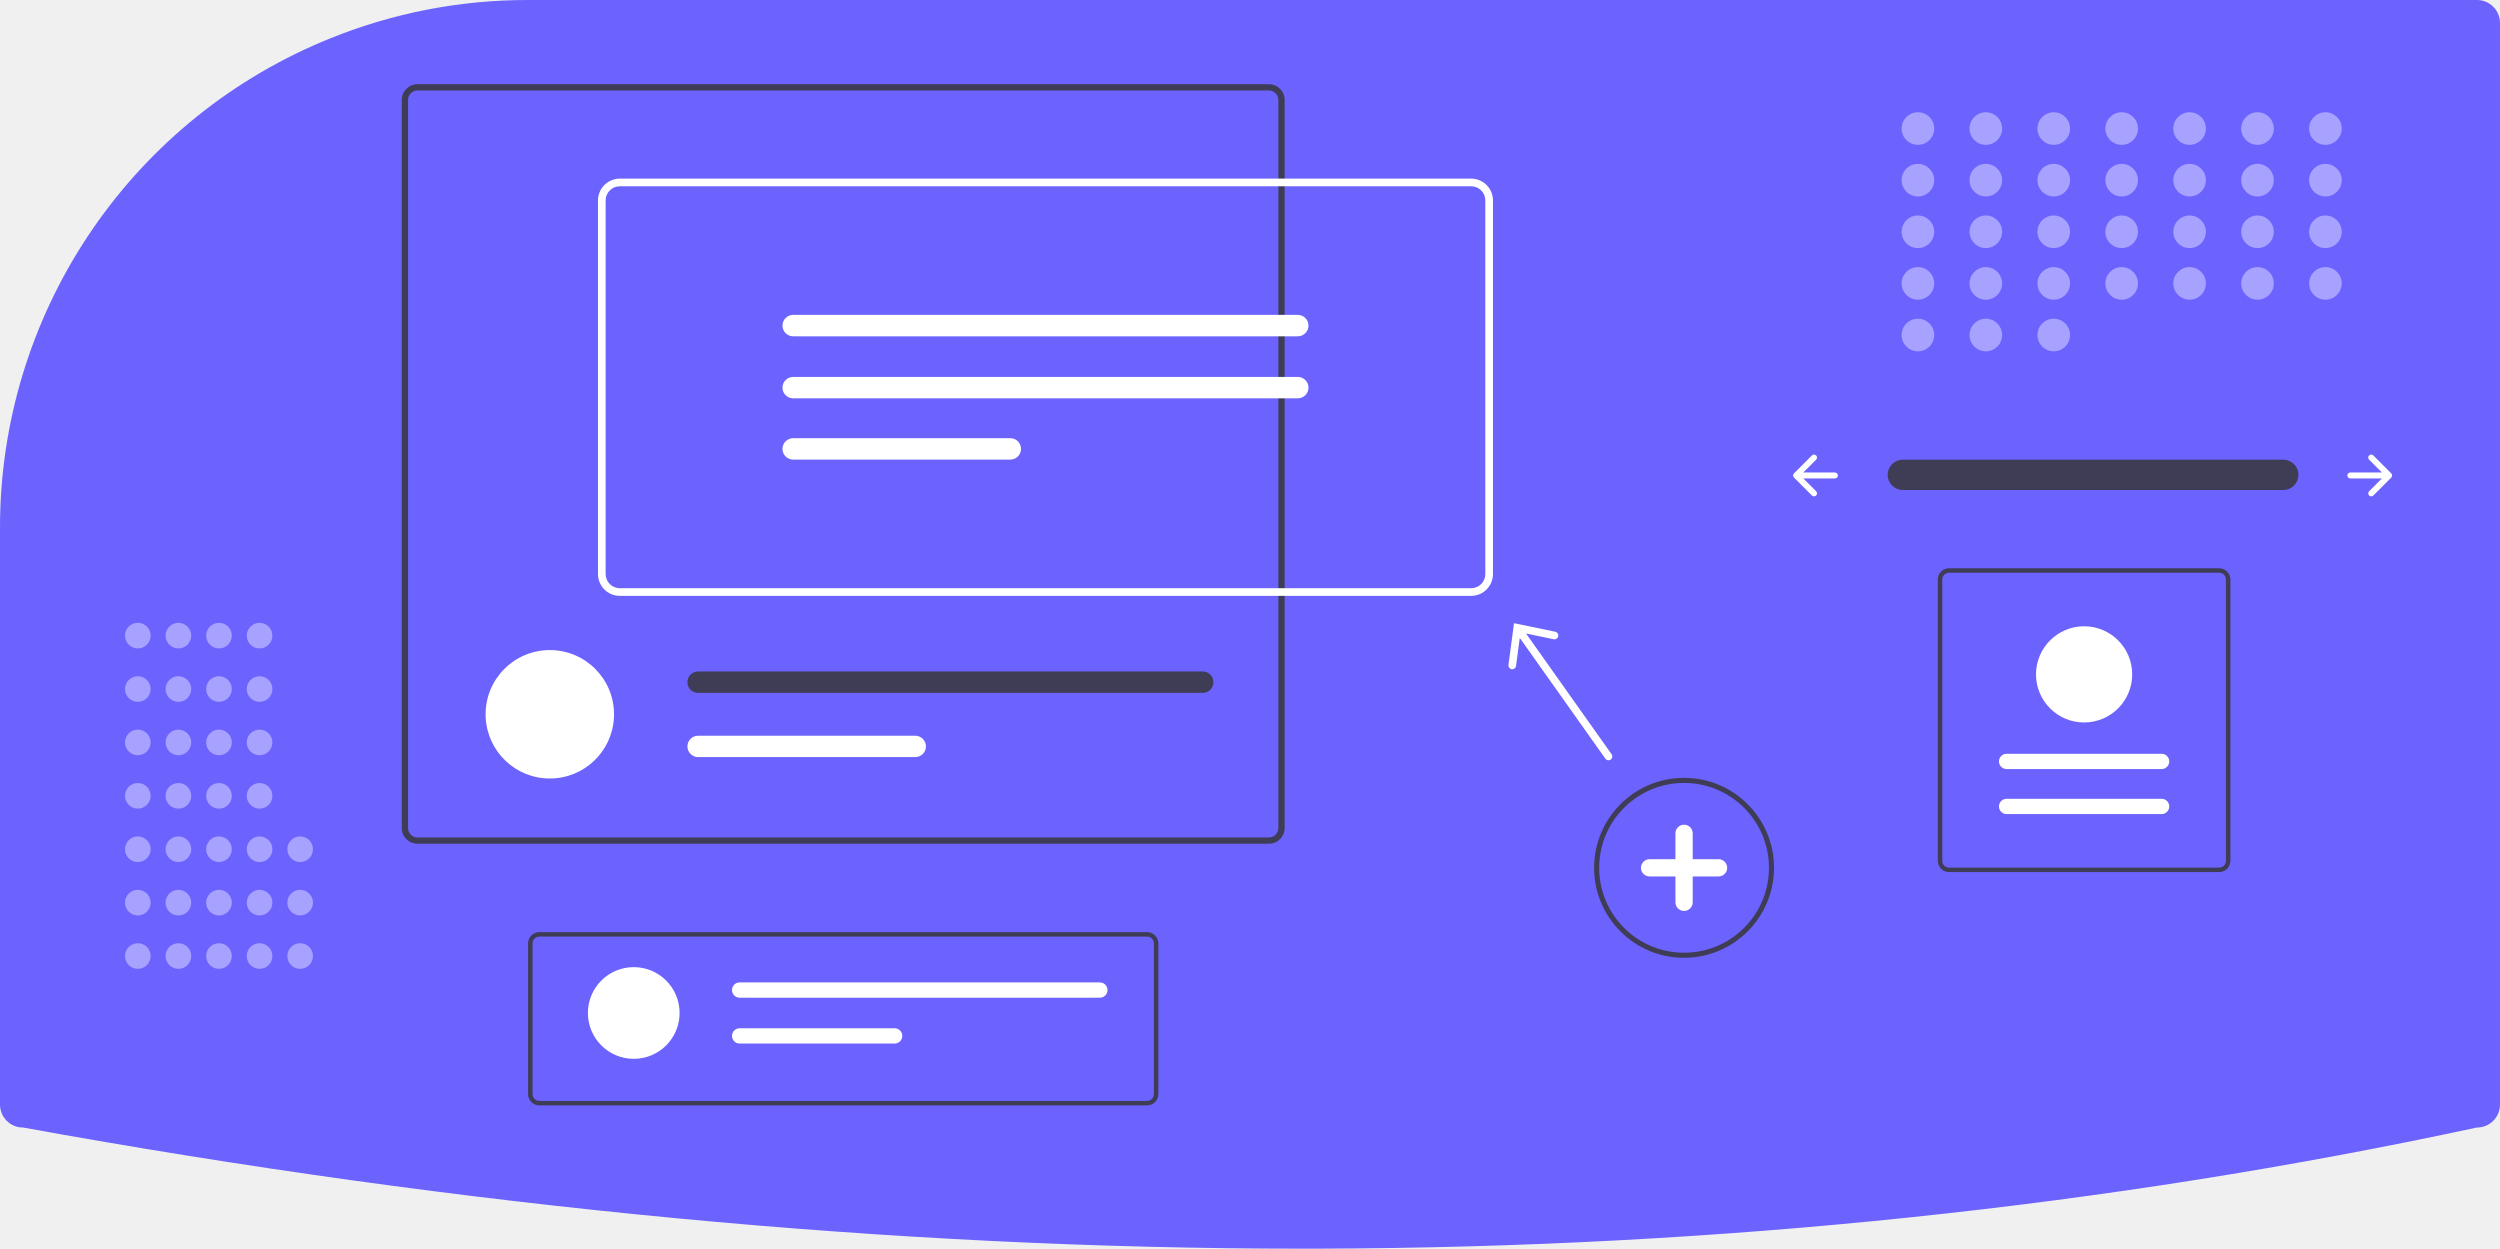
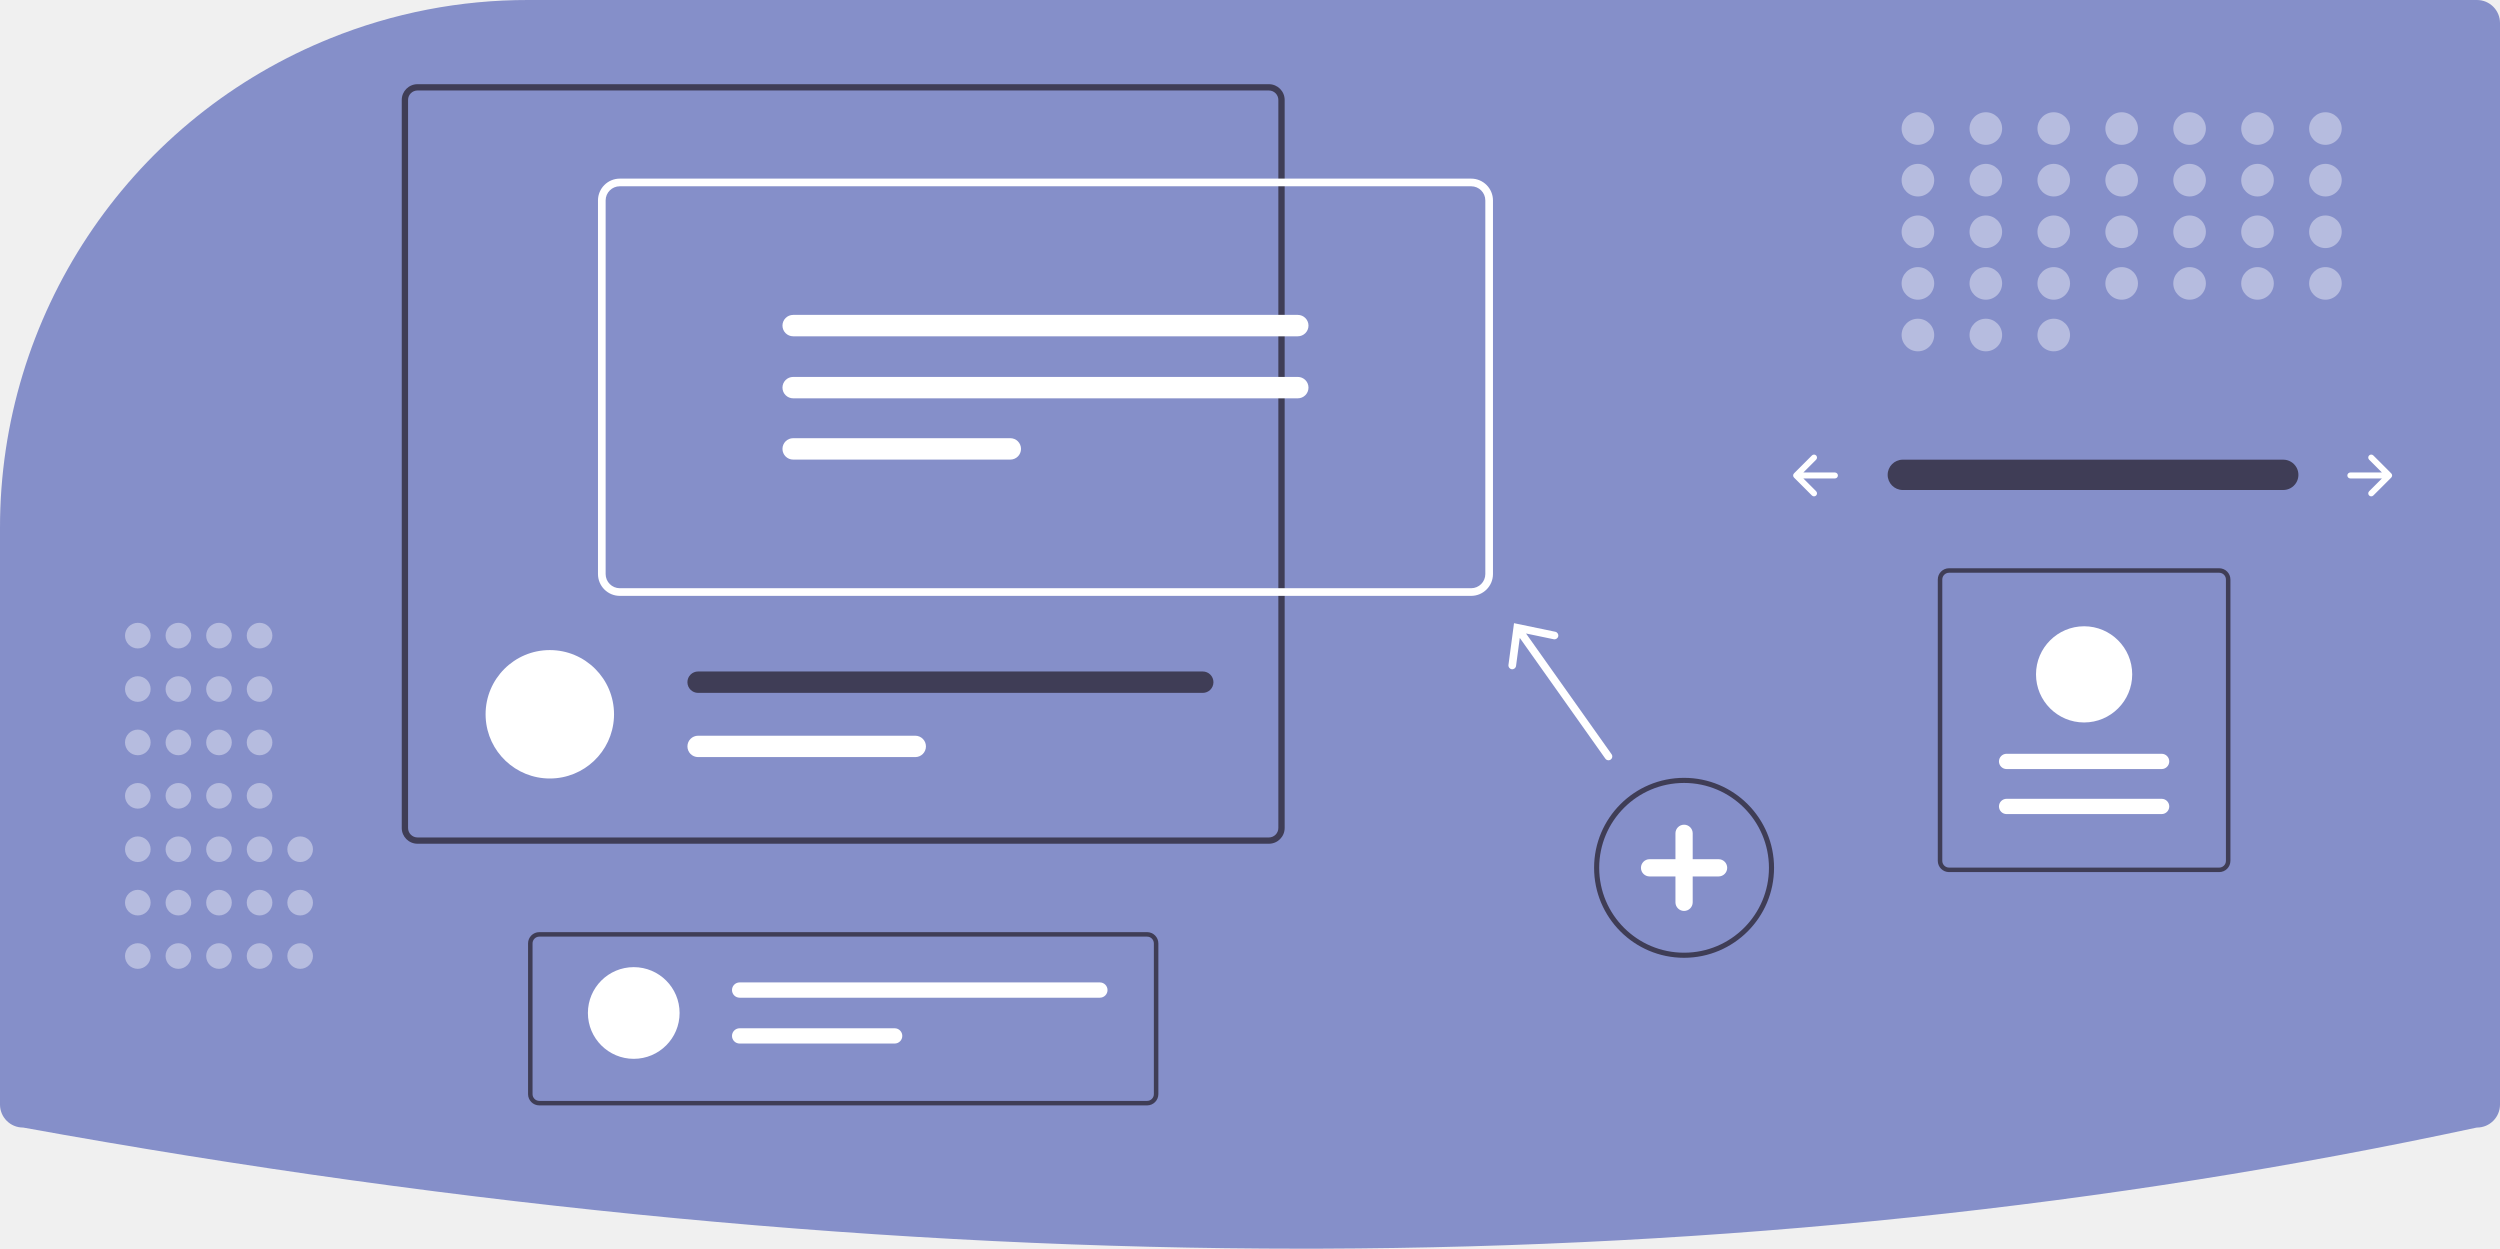
<svg xmlns="http://www.w3.org/2000/svg" data-name="Layer 1" width="980" height="489.48" viewBox="0 0 980 489.48">
-   <path d="M317.06,205.26a205.979,205.979,0,0,0-77.685,15.067c-.994.407-1.991.816-2.988,1.235A206.781,206.781,0,0,0,110,412.32v225.94a9.01,9.01,0,0,0,9,9l.179.016c173.467,31.502,342.106,47.465,501.372,47.465q3.582,0,7.156-.011c156.555-.477,308.994-16.439,453.083-47.447l.21-.022a9.01,9.01,0,0,0,9-9v-424a9.01,9.01,0,0,0-9-9Z" transform="translate(-110 -205.2598)" fill="#6c63ff" />
+   <path d="M317.06,205.26a205.979,205.979,0,0,0-77.685,15.067c-.994.407-1.991.816-2.988,1.235A206.781,206.781,0,0,0,110,412.32v225.94a9.01,9.01,0,0,0,9,9l.179.016c173.467,31.502,342.106,47.465,501.372,47.465q3.582,0,7.156-.011c156.555-.477,308.994-16.439,453.083-47.447l.21-.022a9.01,9.01,0,0,0,9-9v-424a9.01,9.01,0,0,0-9-9Z" transform="translate(-110 -205.2598)" fill="#858FC9" />
  <path id="f4300551-56ef-4356-8f30-d0080b223343-709" data-name="Path 40" d="M855.799,385.452a5.947,5.947,0,0,0,0,11.892H1004.885a5.947,5.947,0,1,0,.195-11.892q-.098-.002-.195,0Z" transform="translate(-110 -205.2598)" fill="#3f3d56" />
  <path d="M1038.694,383.797a1.17,1.17,0,0,0,0,1.655l5.023,5.023H1031.331a1.17,1.17,0,1,0,0,2.34H1043.717l-5.023,5.023a1.17,1.17,0,1,0,1.655,1.655l7.02-7.02a1.17,1.17,0,0,0,0-1.655l-7.02-7.02A1.17,1.17,0,0,0,1038.694,383.797Z" transform="translate(-110 -205.2598)" fill="#fff" />
  <path d="M821.927,383.797a1.17,1.17,0,0,1,0,1.655l-5.023,5.023h12.386a1.17,1.17,0,1,1,0,2.34H816.905l5.023,5.023a1.17,1.17,0,0,1-1.655,1.655l-7.02-7.02a1.17,1.17,0,0,1,0-1.655l7.02-7.02A1.17,1.17,0,0,1,821.927,383.797Z" transform="translate(-110 -205.2598)" fill="#fff" />
  <g opacity="0.4">
    <circle cx="751.82" cy="50.39" r="6.39" fill="#fff" />
    <circle cx="778.445" cy="50.39" r="6.39" fill="#fff" />
    <circle cx="805.069" cy="50.39" r="6.39" fill="#fff" />
    <circle cx="831.694" cy="50.39" r="6.39" fill="#fff" />
    <circle cx="858.318" cy="50.39" r="6.39" fill="#fff" />
    <circle cx="884.943" cy="50.39" r="6.39" fill="#fff" />
    <circle cx="911.567" cy="50.39" r="6.39" fill="#fff" />
    <circle cx="751.82" cy="70.625" r="6.39" fill="#fff" />
    <circle cx="778.445" cy="70.625" r="6.39" fill="#fff" />
    <circle cx="805.069" cy="70.625" r="6.39" fill="#fff" />
    <circle cx="831.694" cy="70.625" r="6.39" fill="#fff" />
    <circle cx="858.318" cy="70.625" r="6.39" fill="#fff" />
    <circle cx="884.943" cy="70.625" r="6.39" fill="#fff" />
    <circle cx="911.567" cy="70.625" r="6.39" fill="#fff" />
    <circle cx="751.82" cy="90.859" r="6.39" fill="#fff" />
    <circle cx="778.445" cy="90.859" r="6.39" fill="#fff" />
    <circle cx="805.069" cy="90.859" r="6.39" fill="#fff" />
    <circle cx="831.694" cy="90.859" r="6.39" fill="#fff" />
    <circle cx="858.318" cy="90.859" r="6.39" fill="#fff" />
    <circle cx="884.943" cy="90.859" r="6.39" fill="#fff" />
    <circle cx="911.567" cy="90.859" r="6.39" fill="#fff" />
    <circle cx="751.82" cy="111.094" r="6.39" fill="#fff" />
    <circle cx="778.445" cy="111.094" r="6.39" fill="#fff" />
    <circle cx="751.82" cy="131.329" r="6.39" fill="#fff" />
    <circle cx="778.445" cy="131.329" r="6.39" fill="#fff" />
    <circle cx="805.069" cy="131.329" r="6.39" fill="#fff" />
    <circle cx="805.069" cy="111.094" r="6.39" fill="#fff" />
    <circle cx="831.694" cy="111.094" r="6.39" fill="#fff" />
    <circle cx="858.318" cy="111.094" r="6.39" fill="#fff" />
    <circle cx="884.943" cy="111.094" r="6.39" fill="#fff" />
    <circle cx="911.567" cy="111.094" r="6.39" fill="#fff" />
  </g>
  <path d="M770.157,580.719a35.272,35.272,0,1,1,35.272-35.272A35.313,35.313,0,0,1,770.157,580.719Zm0-68.545a33.272,33.272,0,1,0,33.272,33.272A33.31,33.31,0,0,0,770.157,512.174Z" transform="translate(-110 -205.2598)" fill="#3f3d56" />
  <path d="M783.681,542.065H773.538V531.923a3.381,3.381,0,0,0-6.762,0v10.142H756.634a3.381,3.381,0,0,0,0,6.762h10.142v10.142a3.381,3.381,0,0,0,6.762,0V548.827h10.142a3.381,3.381,0,1,0,0-6.762Z" transform="translate(-110 -205.2598)" fill="#fff" />
  <g opacity="0.4">
    <circle cx="54.024" cy="374.766" r="5.024" fill="#fff" />
    <circle cx="54.024" cy="353.833" r="5.024" fill="#fff" />
    <circle cx="54.024" cy="332.9" r="5.024" fill="#fff" />
    <circle cx="54.024" cy="311.967" r="5.024" fill="#fff" />
    <circle cx="54.024" cy="291.034" r="5.024" fill="#fff" />
    <circle cx="54.024" cy="270.101" r="5.024" fill="#fff" />
    <circle cx="54.024" cy="249.168" r="5.024" fill="#fff" />
    <circle cx="69.933" cy="374.766" r="5.024" fill="#fff" />
    <circle cx="69.933" cy="353.833" r="5.024" fill="#fff" />
    <circle cx="69.933" cy="332.9" r="5.024" fill="#fff" />
    <circle cx="69.933" cy="311.967" r="5.024" fill="#fff" />
    <circle cx="69.933" cy="291.034" r="5.024" fill="#fff" />
    <circle cx="69.933" cy="270.101" r="5.024" fill="#fff" />
    <circle cx="69.933" cy="249.168" r="5.024" fill="#fff" />
    <circle cx="85.842" cy="374.766" r="5.024" fill="#fff" />
    <circle cx="85.842" cy="353.833" r="5.024" fill="#fff" />
    <circle cx="85.842" cy="332.9" r="5.024" fill="#fff" />
    <circle cx="85.842" cy="311.967" r="5.024" fill="#fff" />
    <circle cx="85.842" cy="291.034" r="5.024" fill="#fff" />
    <circle cx="85.842" cy="270.101" r="5.024" fill="#fff" />
    <circle cx="85.842" cy="249.168" r="5.024" fill="#fff" />
    <circle cx="101.751" cy="374.766" r="5.024" fill="#fff" />
    <circle cx="101.751" cy="353.833" r="5.024" fill="#fff" />
    <circle cx="117.66" cy="374.766" r="5.024" fill="#fff" />
    <circle cx="117.66" cy="353.833" r="5.024" fill="#fff" />
    <circle cx="117.66" cy="332.9" r="5.024" fill="#fff" />
    <circle cx="101.751" cy="332.9" r="5.024" fill="#fff" />
    <circle cx="101.751" cy="311.967" r="5.024" fill="#fff" />
    <circle cx="101.751" cy="291.034" r="5.024" fill="#fff" />
    <circle cx="101.751" cy="270.101" r="5.024" fill="#fff" />
    <circle cx="101.751" cy="249.168" r="5.024" fill="#fff" />
  </g>
  <path d="M607.408,238.262H273.666a6.189,6.189,0,0,0-6.182,6.182v285.383a6.189,6.189,0,0,0,6.182,6.182H607.408a6.189,6.189,0,0,0,6.182-6.182V244.444A6.189,6.189,0,0,0,607.408,238.262Zm3.705,291.566a3.718,3.718,0,0,1-3.705,3.716H273.666a3.711,3.711,0,0,1-3.705-3.716V244.444a3.711,3.711,0,0,1,3.705-3.716H607.408a3.718,3.718,0,0,1,3.705,3.716Z" transform="translate(-110 -205.2598)" fill="#3f3d56" />
  <path d="M350.702,485.266c0,.44-.012.88-.035,1.308a25.175,25.175,0,0,1-50.281,0c-.023-.428-.035-.868-.035-1.308a25.175,25.175,0,1,1,50.35,0Z" transform="translate(-110 -205.2598)" fill="#fff" />
  <path d="M581.475,468.479H383.663a4.197,4.197,0,0,0,0,8.394H581.475a4.197,4.197,0,0,0,0-8.394Z" transform="translate(-110 -205.2598)" fill="#3f3d56" />
  <path d="M468.78,493.66H383.663a4.191,4.191,0,0,0,0,8.382h85.117a4.191,4.191,0,1,0,0-8.382Z" transform="translate(-110 -205.2598)" fill="#fff" />
  <path d="M686.698,438.841H352.958a8.559,8.559,0,0,1-8.549-8.55V283.829a8.559,8.559,0,0,1,8.549-8.549H686.698a8.559,8.559,0,0,1,8.549,8.549V430.291A8.559,8.559,0,0,1,686.698,438.841ZM352.958,278.28a5.555,5.555,0,0,0-5.549,5.549V430.291a5.556,5.556,0,0,0,5.549,5.55H686.698a5.556,5.556,0,0,0,5.549-5.55V283.829a5.555,5.555,0,0,0-5.549-5.549Z" transform="translate(-110 -205.2598)" fill="#fff" />
  <path d="M420.924,328.699a4.196,4.196,0,1,0,0,8.392H618.732a4.196,4.196,0,1,0,0-8.392Z" transform="translate(-110 -205.2598)" fill="#fff" />
  <path d="M420.924,353.012a4.196,4.196,0,0,0,0,8.392H618.732a4.196,4.196,0,0,0,0-8.392Z" transform="translate(-110 -205.2598)" fill="#fff" />
  <path d="M420.924,377.03a4.196,4.196,0,0,0,0,8.392h85.117a4.196,4.196,0,0,0,0-8.392Z" transform="translate(-110 -205.2598)" fill="#fff" />
  <path d="M741.724,500.893l-33.52-47.307,10.851,2.261a1.501,1.501,0,1,0,.612-2.939l-16.171-3.366-2.183,16.371a1.501,1.501,0,1,0,2.976.396l1.463-10.993L739.276,502.627a1.5,1.5,0,1,0,2.447-1.734Z" transform="translate(-110 -205.2598)" fill="#fff" />
  <path d="M559.666,638.58H321.409a4.417,4.417,0,0,1-4.412-4.412V575.067a4.417,4.417,0,0,1,4.412-4.412h238.257a4.417,4.417,0,0,1,4.412,4.412v59.101A4.417,4.417,0,0,1,559.666,638.58Zm-238.257-66.161a2.65,2.65,0,0,0-2.647,2.647v59.101a2.65,2.65,0,0,0,2.647,2.647h238.257a2.65,2.65,0,0,0,2.647-2.647V575.067a2.65,2.65,0,0,0-2.647-2.647Z" transform="translate(-110 -205.2598)" fill="#3f3d56" />
  <circle cx="248.429" cy="397.09" r="17.973" fill="#fff" />
  <path d="M399.938,590.368a2.995,2.995,0,1,0,0,5.991H541.153a2.995,2.995,0,1,0,0-5.991Z" transform="translate(-110 -205.2598)" fill="#fff" />
  <path d="M399.938,608.341a2.995,2.995,0,1,0,0,5.991H460.703a2.995,2.995,0,1,0,0-5.991Z" transform="translate(-110 -205.2598)" fill="#fff" />
  <path d="M874.024,428.016H979.917a4.417,4.417,0,0,1,4.412,4.412V542.71a4.417,4.417,0,0,1-4.412,4.412H874.024a4.417,4.417,0,0,1-4.412-4.412V432.428A4.417,4.417,0,0,1,874.024,428.016ZM979.917,545.358a2.65,2.65,0,0,0,2.647-2.647V432.428a2.65,2.65,0,0,0-2.647-2.647H874.024a2.65,2.65,0,0,0-2.647,2.647V542.71a2.65,2.65,0,0,0,2.647,2.647Z" transform="translate(-110 -205.2598)" fill="#3f3d56" />
  <path d="M957.353,524.38a2.995,2.995,0,0,0,0-5.991H896.588a2.995,2.995,0,0,0,0,5.991Z" transform="translate(-110 -205.2598)" fill="#fff" />
  <path d="M957.353,506.731a2.995,2.995,0,1,0,0-5.991H896.588a2.995,2.995,0,1,0,0,5.991Z" transform="translate(-110 -205.2598)" fill="#fff" />
  <path d="M926.97,450.758a18.855,18.855,0,1,1-18.855,18.855A18.876,18.876,0,0,1,926.97,450.758Z" transform="translate(-110 -205.2598)" fill="#fff" />
</svg>
